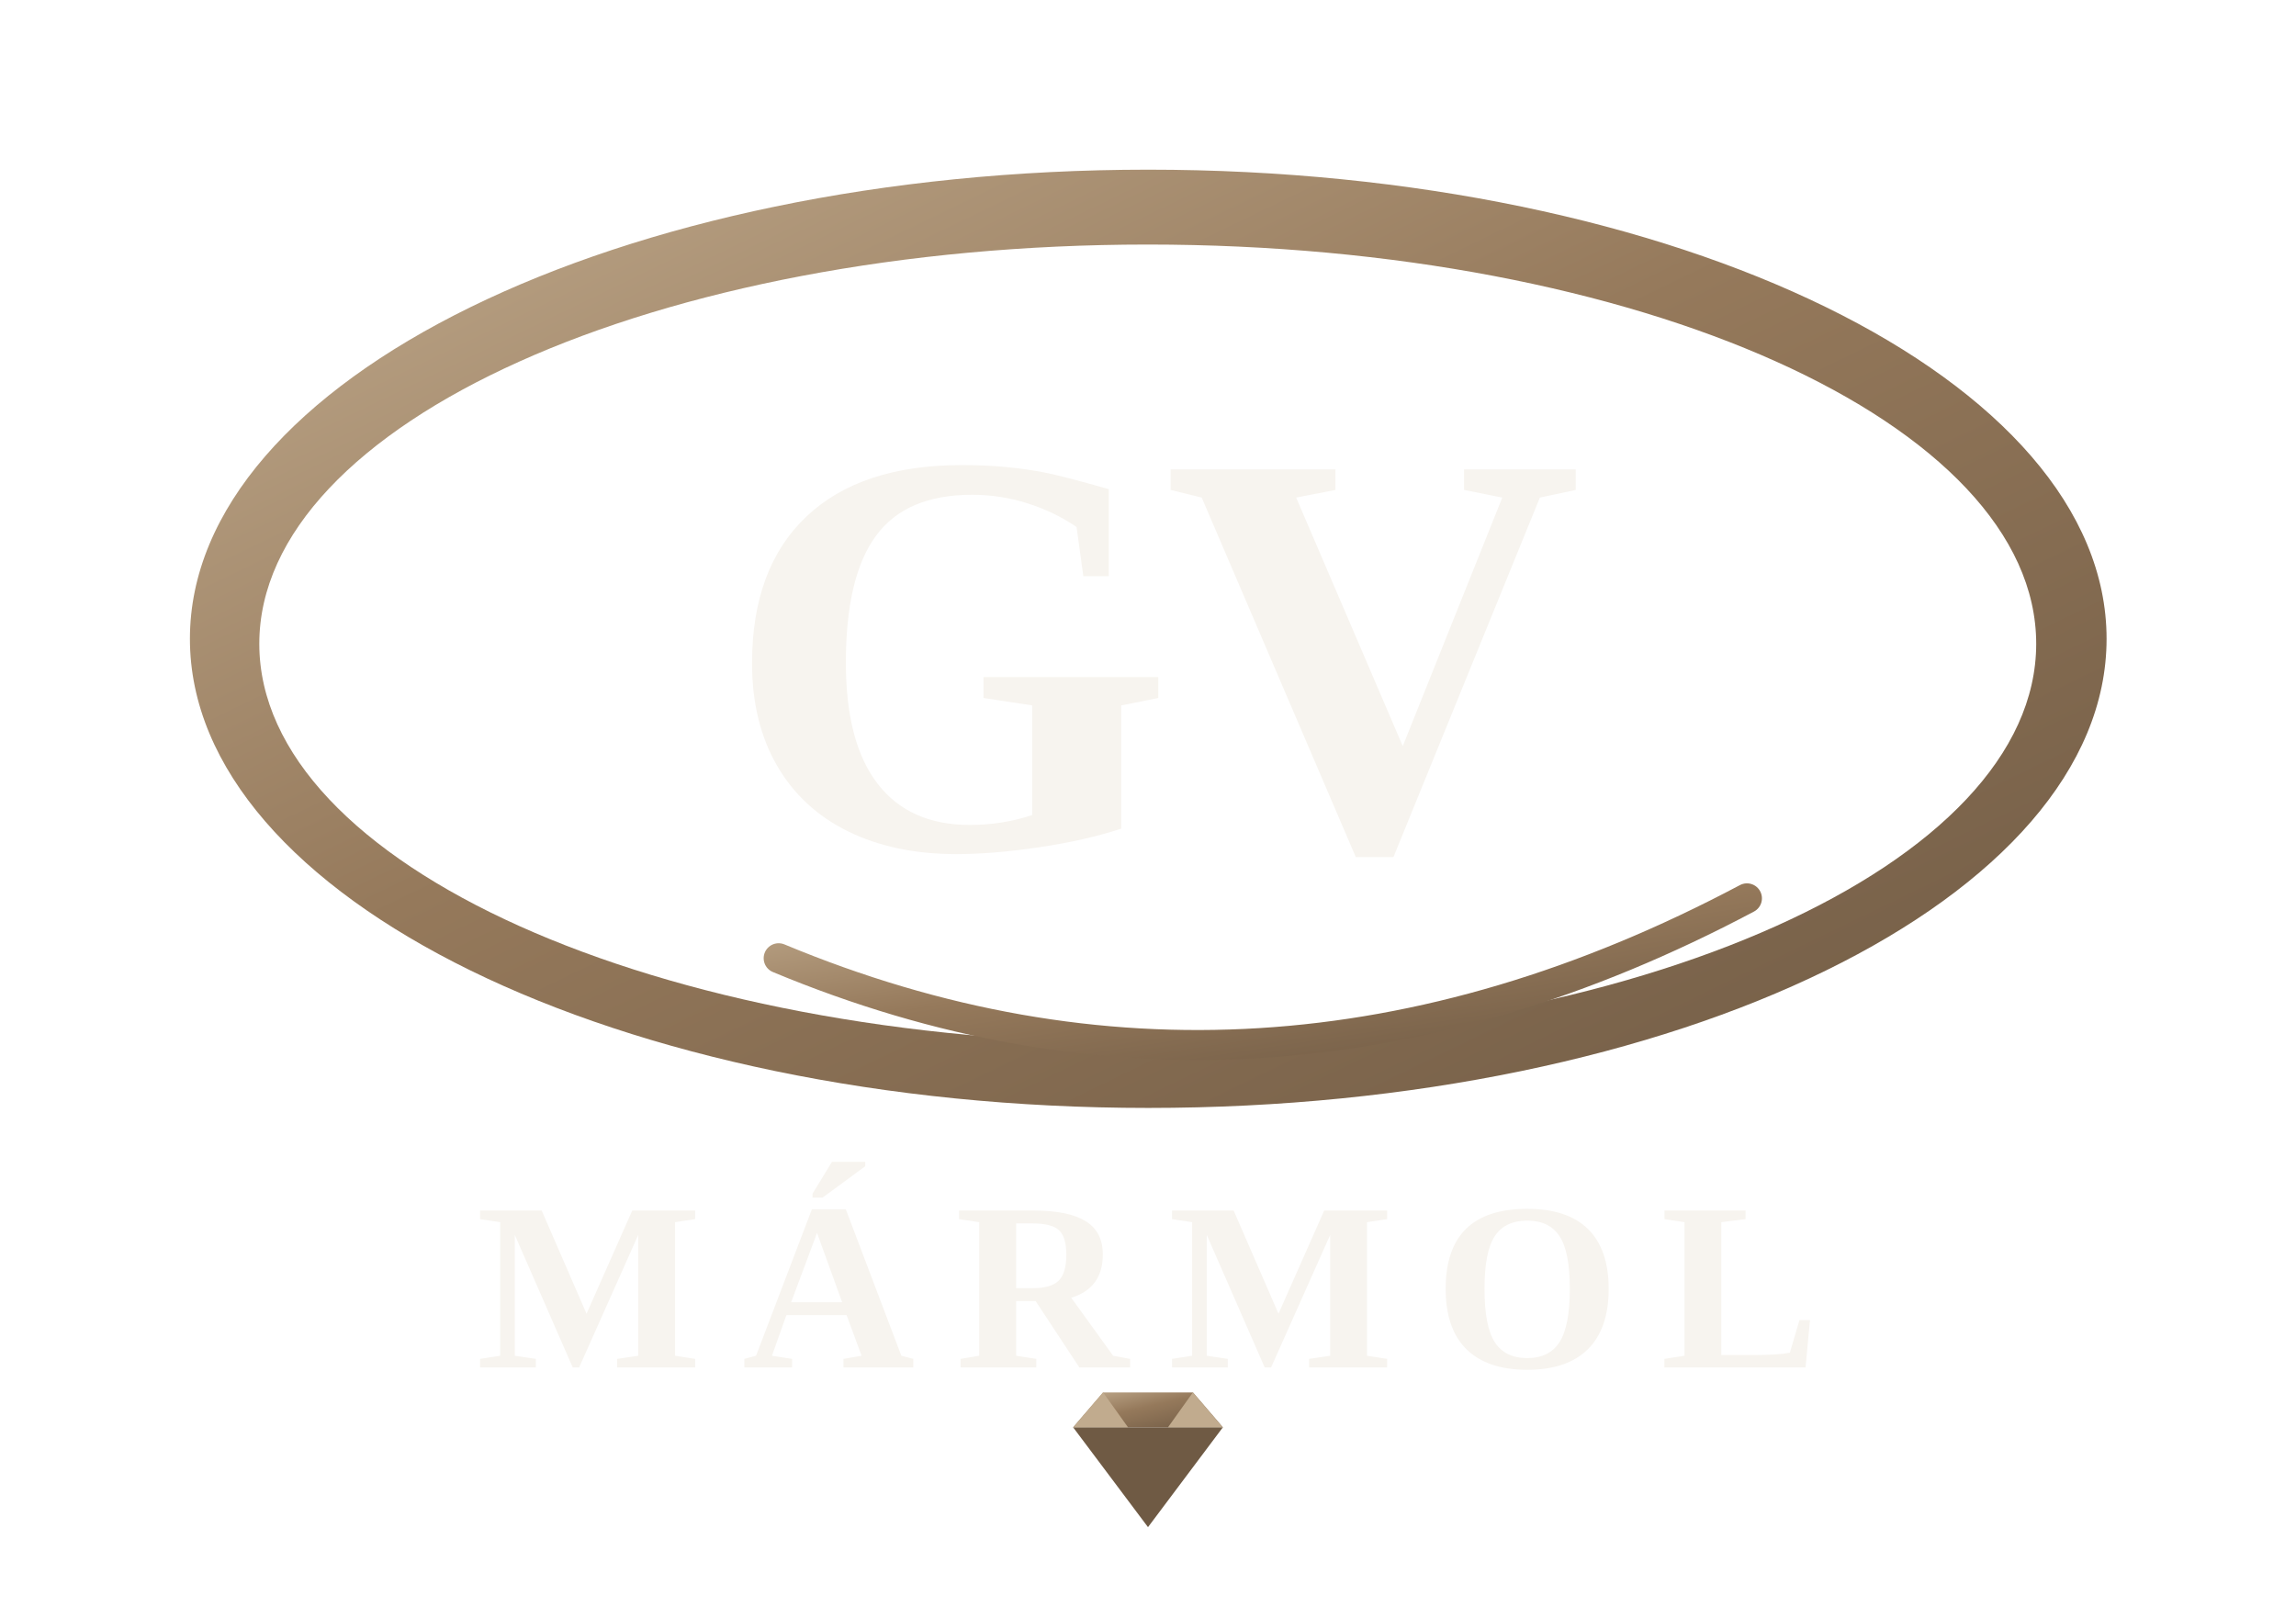
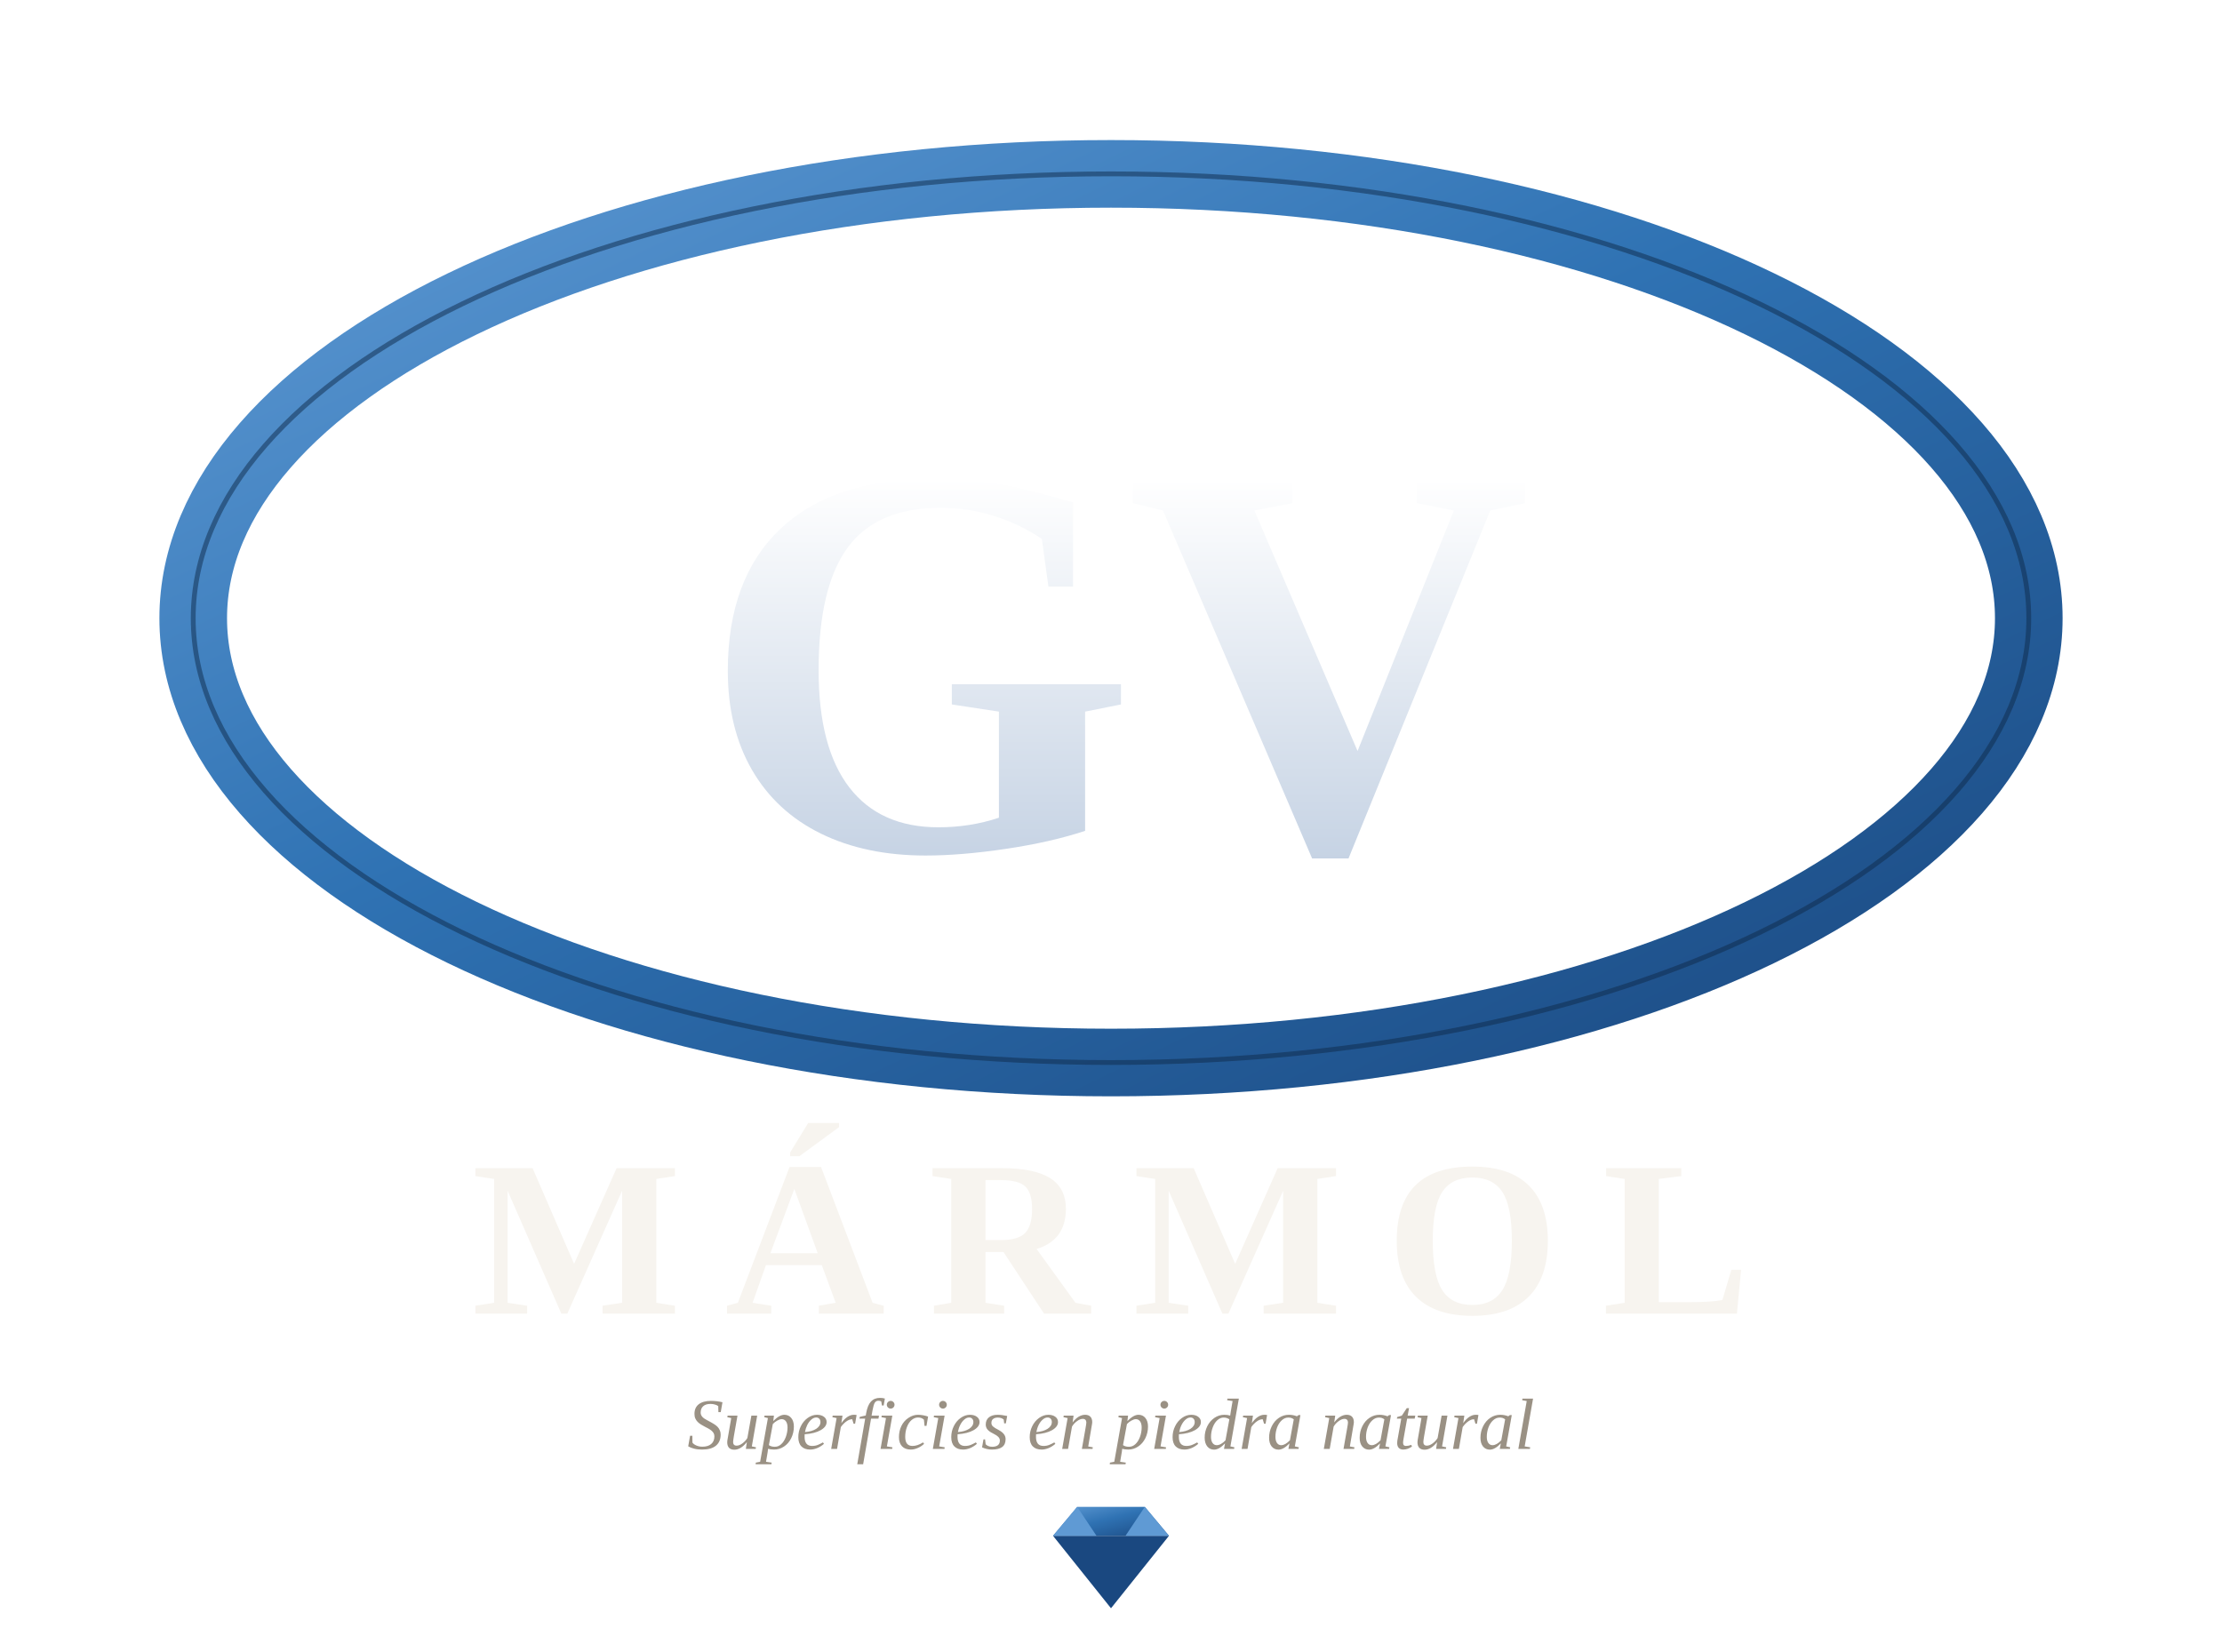
- <svg xmlns="http://www.w3.org/2000/svg" width="460" height="322" viewBox="0 0 460 322" role="img" aria-label="GV MÁRMOL">
+ <svg xmlns="http://www.w3.org/2000/svg" width="460" height="342" viewBox="0 0 460 342" role="img" aria-label="GV MÁRMOL">
  <defs>
-     <linearGradient id="br" x1="0" y1="0" x2="1" y2="1">
-       <stop offset="0" stop-color="#c1ab8e" />
-       <stop offset=".45" stop-color="#95795b" />
-       <stop offset="1" stop-color="#6f5a44" />
+     <linearGradient id="blue" x1="0" y1="0" x2="1" y2="1">
+       <stop offset="0" stop-color="#5f9ad4" />
+       <stop offset=".45" stop-color="#2f72b3" />
+       <stop offset="1" stop-color="#1a4880" />
+     </linearGradient>
+     <linearGradient id="silver" x1="0" y1="0" x2="0" y2="1">
+       <stop offset="0" stop-color="#ffffff" />
+       <stop offset="1" stop-color="#c6d3e4" />
    </linearGradient>
  </defs>
-   <path fill="url(#br)" fill-rule="evenodd" d="M230 34a192 94 0 1 0 .1 0zM230 49a178 80 0 1 1 -.1 0z" />
-   <path fill="none" stroke="url(#br)" stroke-width="6" stroke-linecap="round" d="M156 192 Q252 232 350 180" />
-   <text x="231" y="170" text-anchor="middle" font-family="Georgia,'Times New Roman',serif" font-weight="700" font-size="116" letter-spacing="-2" fill="#F7F4EF">GV</text>
-   <text x="230" y="274" text-anchor="middle" font-family="Georgia,'Times New Roman',serif" font-weight="700" font-size="48" letter-spacing="8" fill="#F7F4EF">MÁRMOL</text>
-   <g transform="translate(230 292)">
-     <path fill="url(#br)" d="M-15 -6 L15 -6 L9 -13 L-9 -13 Z" />
-     <path fill="#6f5a44" d="M-15 -6 L0 14 L15 -6 Z" />
-     <path fill="#c1ab8e" d="M-15 -6 L-4 -6 L-9 -13 Z M15 -6 L4 -6 L9 -13 Z" />
+   <ellipse cx="230" cy="128" rx="190" ry="92" fill="none" stroke="url(#blue)" stroke-width="14" />
+   <ellipse cx="230" cy="128" rx="190" ry="92" fill="none" stroke="#0e2a49" stroke-width="1" opacity=".5" />
+   <text x="231" y="176" text-anchor="middle" font-family="Georgia,'Times New Roman',serif" font-weight="700" font-size="116" letter-spacing="-2" fill="url(#silver)">GV</text>
+   <text x="230" y="272" text-anchor="middle" font-family="Georgia,'Times New Roman',serif" font-weight="700" font-size="46" letter-spacing="9" fill="#F7F4EF">MÁRMOL</text>
+   <text x="230" y="300" text-anchor="middle" font-family="Georgia,'Times New Roman',serif" font-style="italic" font-size="15" fill="#9A9184">Superficies en piedra natural</text>
+   <g transform="translate(230 322)">
+     <path fill="url(#blue)" d="M-12 -4 L12 -4 L7 -10 L-7 -10 Z" />
+     <path fill="#1a4880" d="M-12 -4 L0 11 L12 -4 Z" />
+     <path fill="#5f9ad4" d="M-12 -4 L-3 -4 L-7 -10 Z M12 -4 L3 -4 L7 -10 Z" />
  </g>
</svg>
